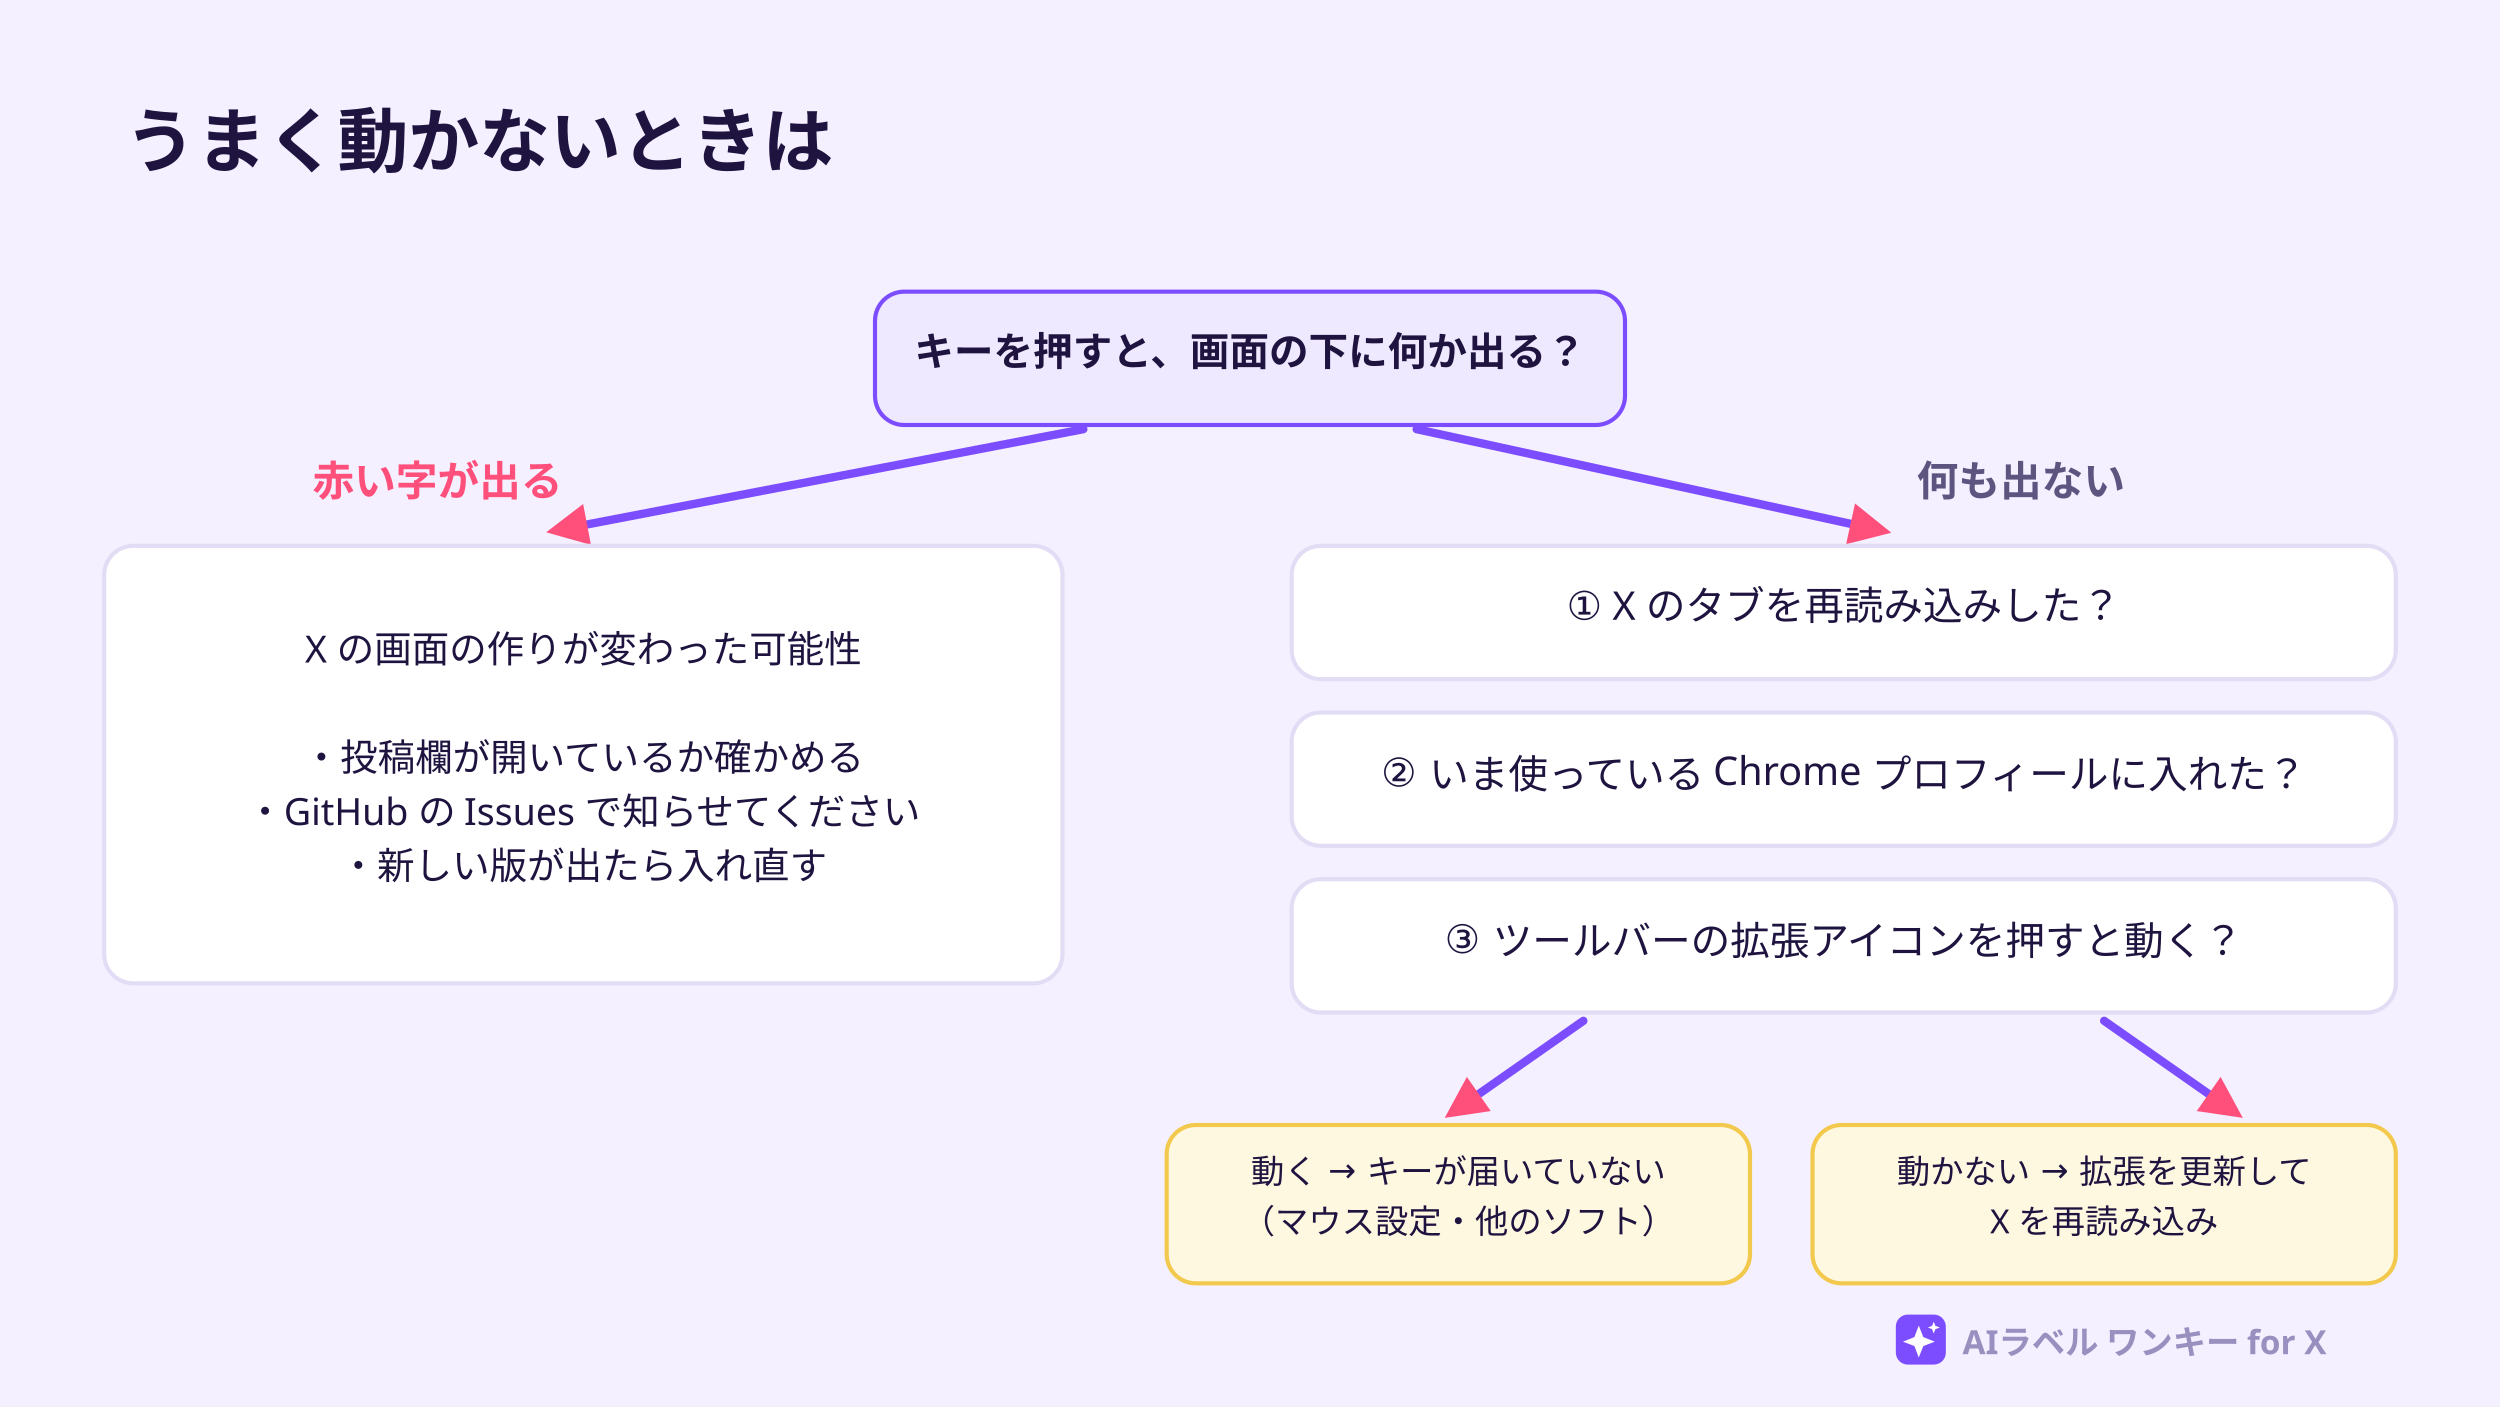
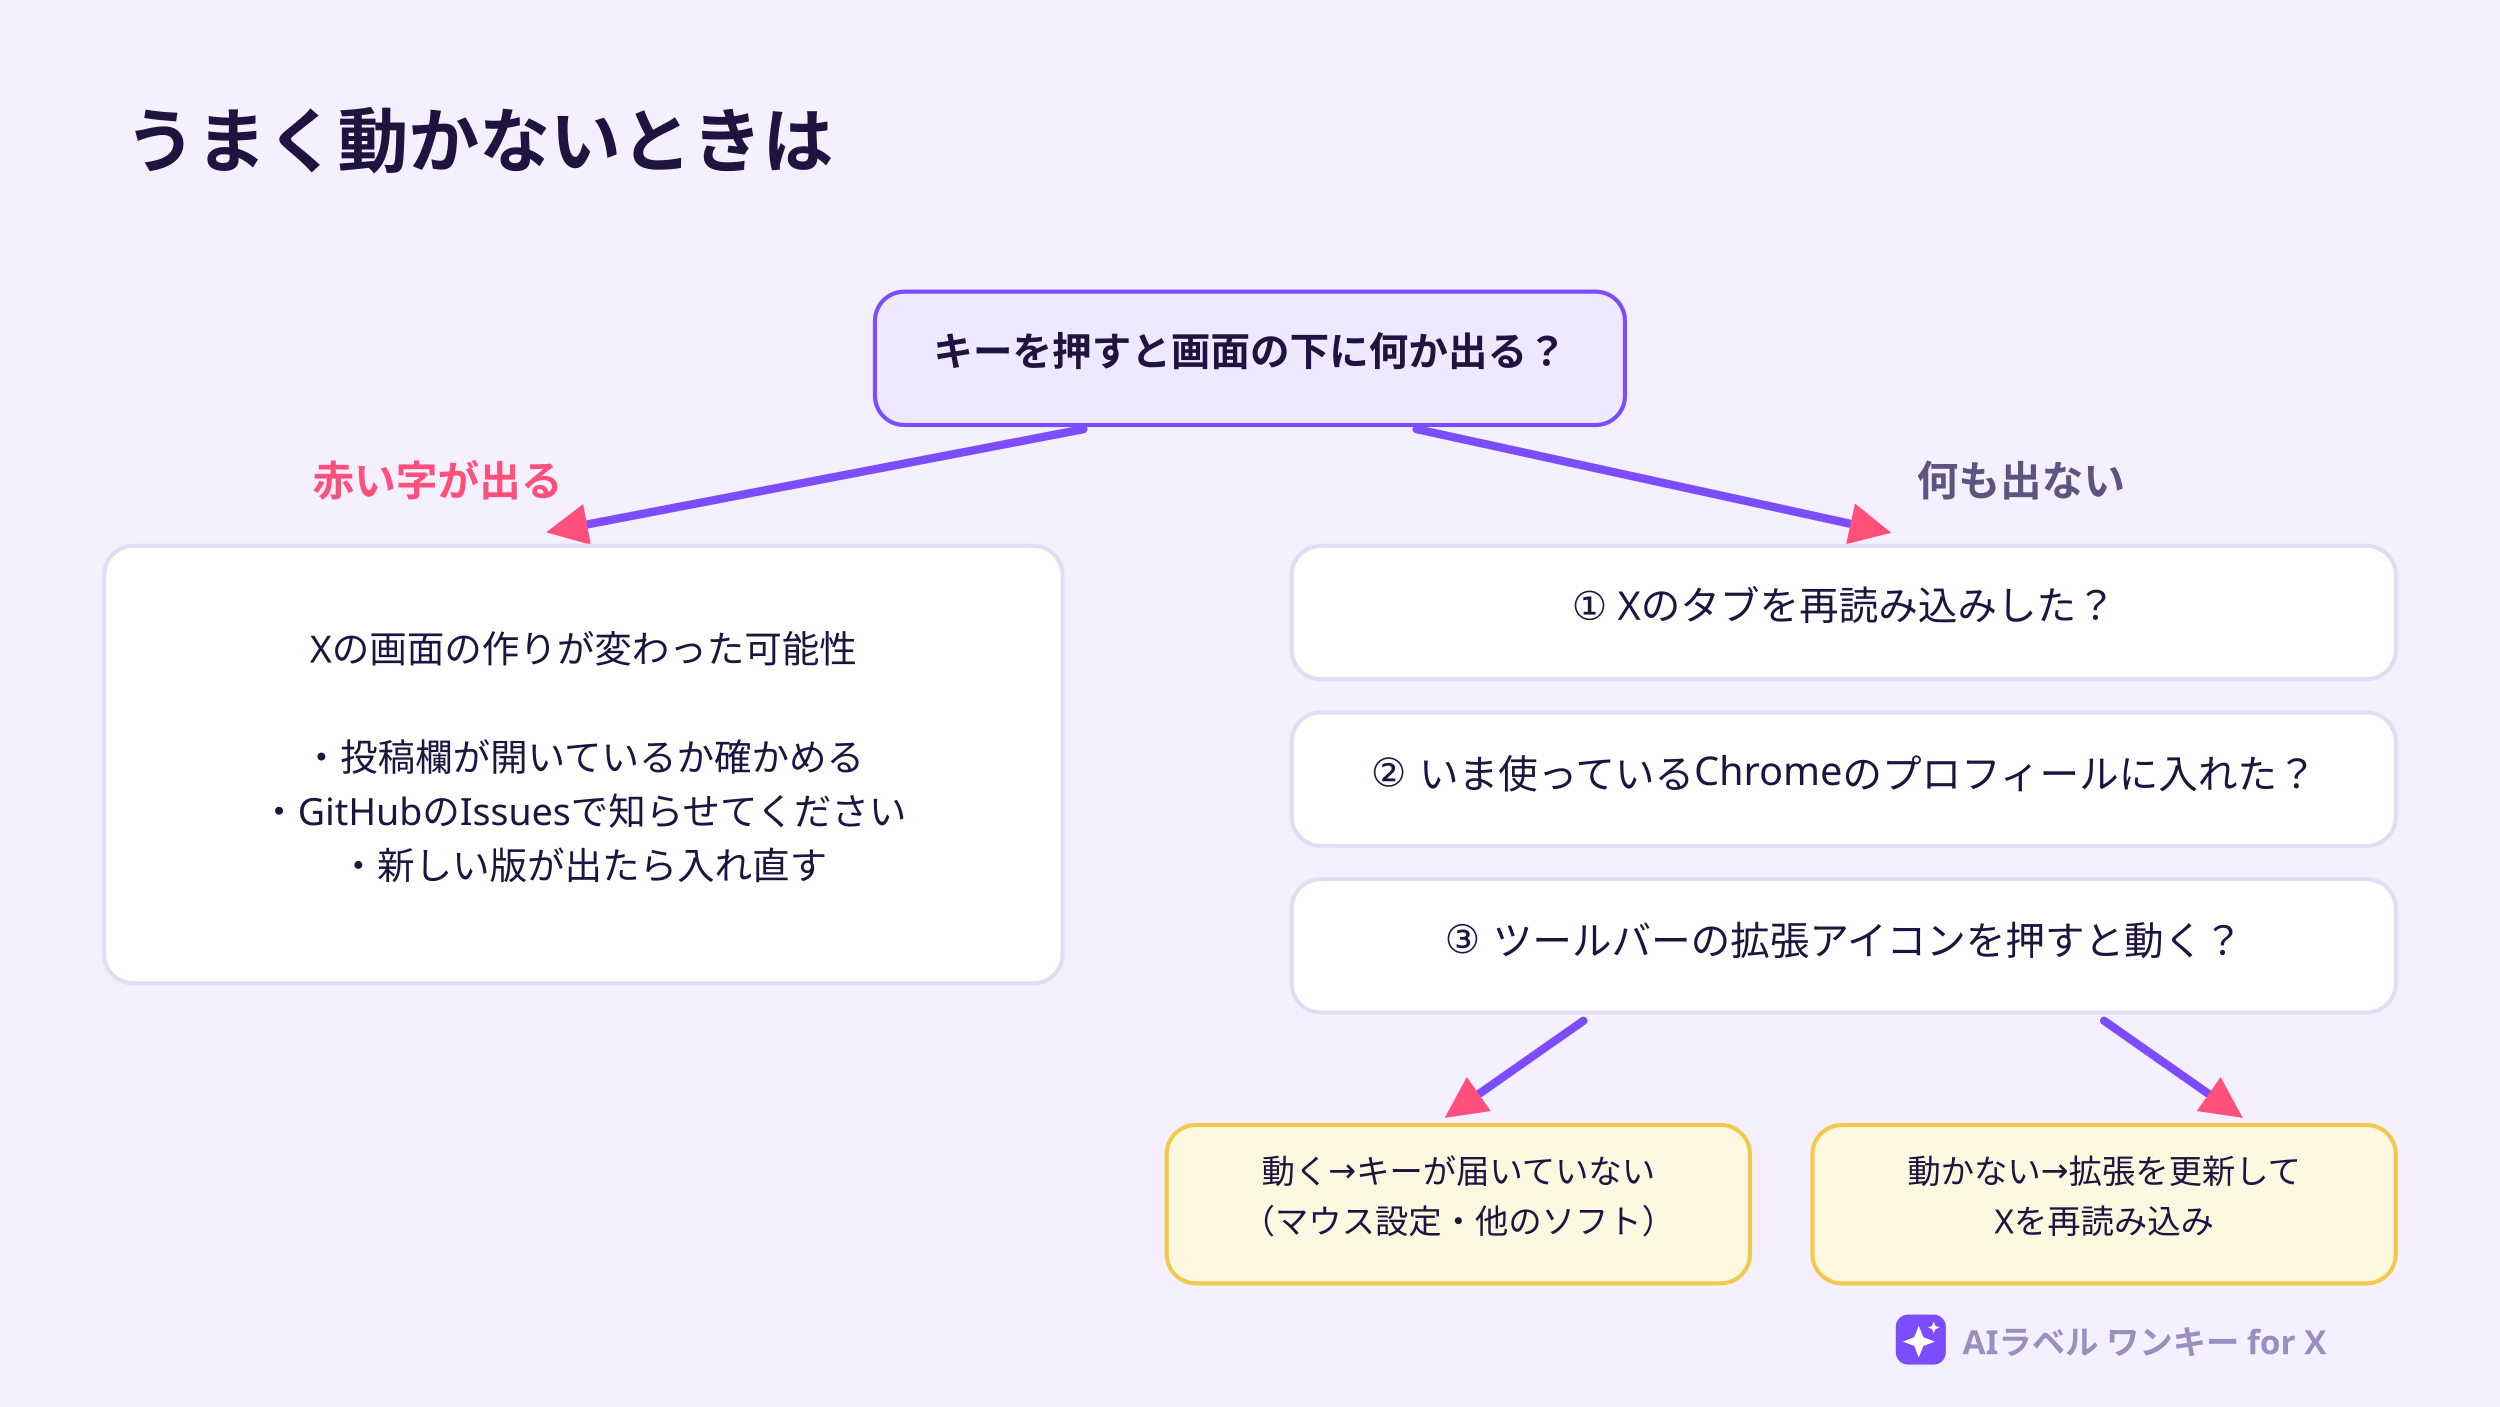
<svg xmlns="http://www.w3.org/2000/svg" width="1200" height="675" viewBox="0 0 1200 675">
  <defs>
    <filter id="sh" x="-10%" y="-10%" width="120%" height="130%">
      <feDropShadow dx="0" dy="6" stdDeviation="10" flood-color="#3b2a80" flood-opacity="0.16" />
    </filter>
    <marker id="ah" viewBox="0 0 10 10" refX="6" refY="5" markerWidth="5" markerHeight="5" orient="auto-start-reverse">
      <path d="M0,0 L10,5 L0,10 Z" fill="#ff4f7b" />
    </marker>
  </defs>
  <rect width="1200" height="675" fill="#f4f0ff" />
  <text x="60" y="80" font-family="'BIZ UDPGothic','Yu Gothic UI','Meiryo',sans-serif" font-size="34" fill="#1f1440" font-weight="700" text-anchor="start">うまく動かないときは</text>
  <rect x="420" y="140" width="360" height="64" rx="14" fill="#efe9ff" stroke="#7c4dff" stroke-width="2" />
-   <text x="600.0" y="175.5" font-family="'BIZ UDPGothic','Yu Gothic UI','Meiryo',sans-serif" font-size="19" fill="#1f1440" font-weight="700" text-anchor="middle">キーを押すと、画面の下に何か出る？</text>
+   <text x="600.0" y="175.5" font-family="'BIZ UDPGothic','Yu Gothic UI','Meiryo',sans-serif" font-size="19" fill="#1f1440" font-weight="700" text-anchor="middle">キーを押すと画面の下に何か出る？</text>
  <path d="M520,206 Q395.0,230.0 270,254" fill="none" stroke="#7c4dff" stroke-width="4" stroke-linecap="round" marker-end="url(#ah)" />
  <path d="M680,206 Q790.0,230.0 900,254" fill="none" stroke="#7c4dff" stroke-width="4" stroke-linecap="round" marker-end="url(#ah)" />
  <text x="150" y="238" font-family="'BIZ UDPGothic','Yu Gothic UI','Meiryo',sans-serif" font-size="20" fill="#ff4f7b" font-weight="700" text-anchor="start">赤い字が出る</text>
  <text x="920" y="238" font-family="'BIZ UDPGothic','Yu Gothic UI','Meiryo',sans-serif" font-size="20" fill="#5d5480" font-weight="700" text-anchor="start">何も出ない</text>
  <rect x="50" y="262" width="460" height="210" rx="14" fill="#fff" stroke="#e3dcf5" stroke-width="2" />
-   <text x="280.0" y="318.0" font-family="'BIZ UDPGothic','Yu Gothic UI','Meiryo',sans-serif" font-size="18" fill="#1f1440" font-weight="400" text-anchor="middle">X の画面の作りが変わった可能性</text>
+   <text x="280.0" y="318.0" font-family="'BIZ UDPGothic','Yu Gothic UI','Meiryo',sans-serif" font-size="18" fill="#1f1440" font-weight="400" text-anchor="middle">Xの画面の作りが変わった可能性</text>
  <text x="280.0" y="344.0" font-family="'BIZ UDPGothic','Yu Gothic UI','Meiryo',sans-serif" font-size="18" fill="#1f1440" font-weight="400" text-anchor="middle" />
  <text x="280.0" y="370.0" font-family="'BIZ UDPGothic','Yu Gothic UI','Meiryo',sans-serif" font-size="18" fill="#1f1440" font-weight="400" text-anchor="middle">・投稿欄が開いているか確かめる</text>
-   <text x="280.0" y="396.0" font-family="'BIZ UDPGothic','Yu Gothic UI','Meiryo',sans-serif" font-size="18" fill="#1f1440" font-weight="400" text-anchor="middle">・GitHub の Issues で知らせてください</text>
+   <text x="280.0" y="396.0" font-family="'BIZ UDPGothic','Yu Gothic UI','Meiryo',sans-serif" font-size="18" fill="#1f1440" font-weight="400" text-anchor="middle">・GitHubのIssuesで知らせてください</text>
  <text x="280.0" y="422.0" font-family="'BIZ UDPGothic','Yu Gothic UI','Meiryo',sans-serif" font-size="18" fill="#1f1440" font-weight="400" text-anchor="middle">・新しい版が出たら入れ直す</text>
  <rect x="620" y="262" width="530" height="64" rx="14" fill="#fff" stroke="#e3dcf5" stroke-width="2" />
-   <text x="885.0" y="297.5" font-family="'BIZ UDPGothic','Yu Gothic UI','Meiryo',sans-serif" font-size="19" fill="#1f1440" font-weight="400" text-anchor="middle">① X のタブを再読み込みした？</text>
+   <text x="885.0" y="297.5" font-family="'BIZ UDPGothic','Yu Gothic UI','Meiryo',sans-serif" font-size="19" fill="#1f1440" font-weight="400" text-anchor="middle">① Xのタブを再読み込みした？</text>
  <rect x="620" y="342" width="530" height="64" rx="14" fill="#fff" stroke="#e3dcf5" stroke-width="2" />
-   <text x="885.0" y="377.5" font-family="'BIZ UDPGothic','Yu Gothic UI','Meiryo',sans-serif" font-size="19" fill="#1f1440" font-weight="400" text-anchor="middle">② いま使っている Chrome プロフィールに入れた？</text>
+   <text x="885.0" y="377.5" font-family="'BIZ UDPGothic','Yu Gothic UI','Meiryo',sans-serif" font-size="19" fill="#1f1440" font-weight="400" text-anchor="middle">② いま使っているChromeのプロフィールに入れた？</text>
  <rect x="620" y="422" width="530" height="64" rx="14" fill="#fff" stroke="#e3dcf5" stroke-width="2" />
  <text x="885.0" y="457.5" font-family="'BIZ UDPGothic','Yu Gothic UI','Meiryo',sans-serif" font-size="19" fill="#1f1440" font-weight="400" text-anchor="middle">③ ツールバーの拡張アイコンを押すと動く？</text>
  <path d="M760,490 Q730.0,511.0 700,532" fill="none" stroke="#7c4dff" stroke-width="4" stroke-linecap="round" marker-end="url(#ah)" />
  <path d="M1010,490 Q1040.0,511.0 1070,532" fill="none" stroke="#7c4dff" stroke-width="4" stroke-linecap="round" marker-end="url(#ah)" />
  <rect x="560" y="540" width="280" height="76" rx="14" fill="#fff8e1" stroke="#f2c94c" stroke-width="2" />
-   <text x="700.0" y="568.0" font-family="'BIZ UDPGothic','Yu Gothic UI','Meiryo',sans-serif" font-size="16" fill="#1f1440" font-weight="400" text-anchor="middle">動く → キーが届いていない</text>
+   <text x="700.0" y="568.0" font-family="'BIZ UDPGothic','Yu Gothic UI','Meiryo',sans-serif" font-size="16" fill="#1f1440" font-weight="400" text-anchor="middle">動く→キーが届いていない</text>
  <text x="700.0" y="592.0" font-family="'BIZ UDPGothic','Yu Gothic UI','Meiryo',sans-serif" font-size="16" fill="#1f1440" font-weight="400" text-anchor="middle">（マウス設定・他のソフト）</text>
  <rect x="870" y="540" width="280" height="76" rx="14" fill="#fff8e1" stroke="#f2c94c" stroke-width="2" />
-   <text x="1010.0" y="568.0" font-family="'BIZ UDPGothic','Yu Gothic UI','Meiryo',sans-serif" font-size="16" fill="#1f1440" font-weight="400" text-anchor="middle">動かない → 拡張を更新して</text>
-   <text x="1010.0" y="592.0" font-family="'BIZ UDPGothic','Yu Gothic UI','Meiryo',sans-serif" font-size="16" fill="#1f1440" font-weight="400" text-anchor="middle">X を再読み込み</text>
+   <text x="1010.0" y="568.0" font-family="'BIZ UDPGothic','Yu Gothic UI','Meiryo',sans-serif" font-size="16" fill="#1f1440" font-weight="400" text-anchor="middle">動かない→拡張を更新して</text>
+   <text x="1010.0" y="592.0" font-family="'BIZ UDPGothic','Yu Gothic UI','Meiryo',sans-serif" font-size="16" fill="#1f1440" font-weight="400" text-anchor="middle">Xを再読み込み</text>
  <rect x="910" y="631" width="24" height="24" rx="5.76" fill="#7c4dff" />
  <polygon points="921.0,636.3 923.2,641.8 928.7,644.0 923.2,646.1 921.0,651.6 918.9,646.1 913.4,644.0 918.9,641.8" fill="#fff" />
  <polygon points="928.2,634.4 929.0,636.4 931.1,637.2 929.0,638.0 928.2,640.1 927.4,638.0 925.4,637.2 927.4,636.4" fill="#fff" />
  <text x="942" y="650" font-family="'BIZ UDPGothic','Yu Gothic UI','Meiryo',sans-serif" font-size="16" fill="#9a90c0" font-weight="700" text-anchor="start">AIラベル ワンキー for X</text>
</svg>
